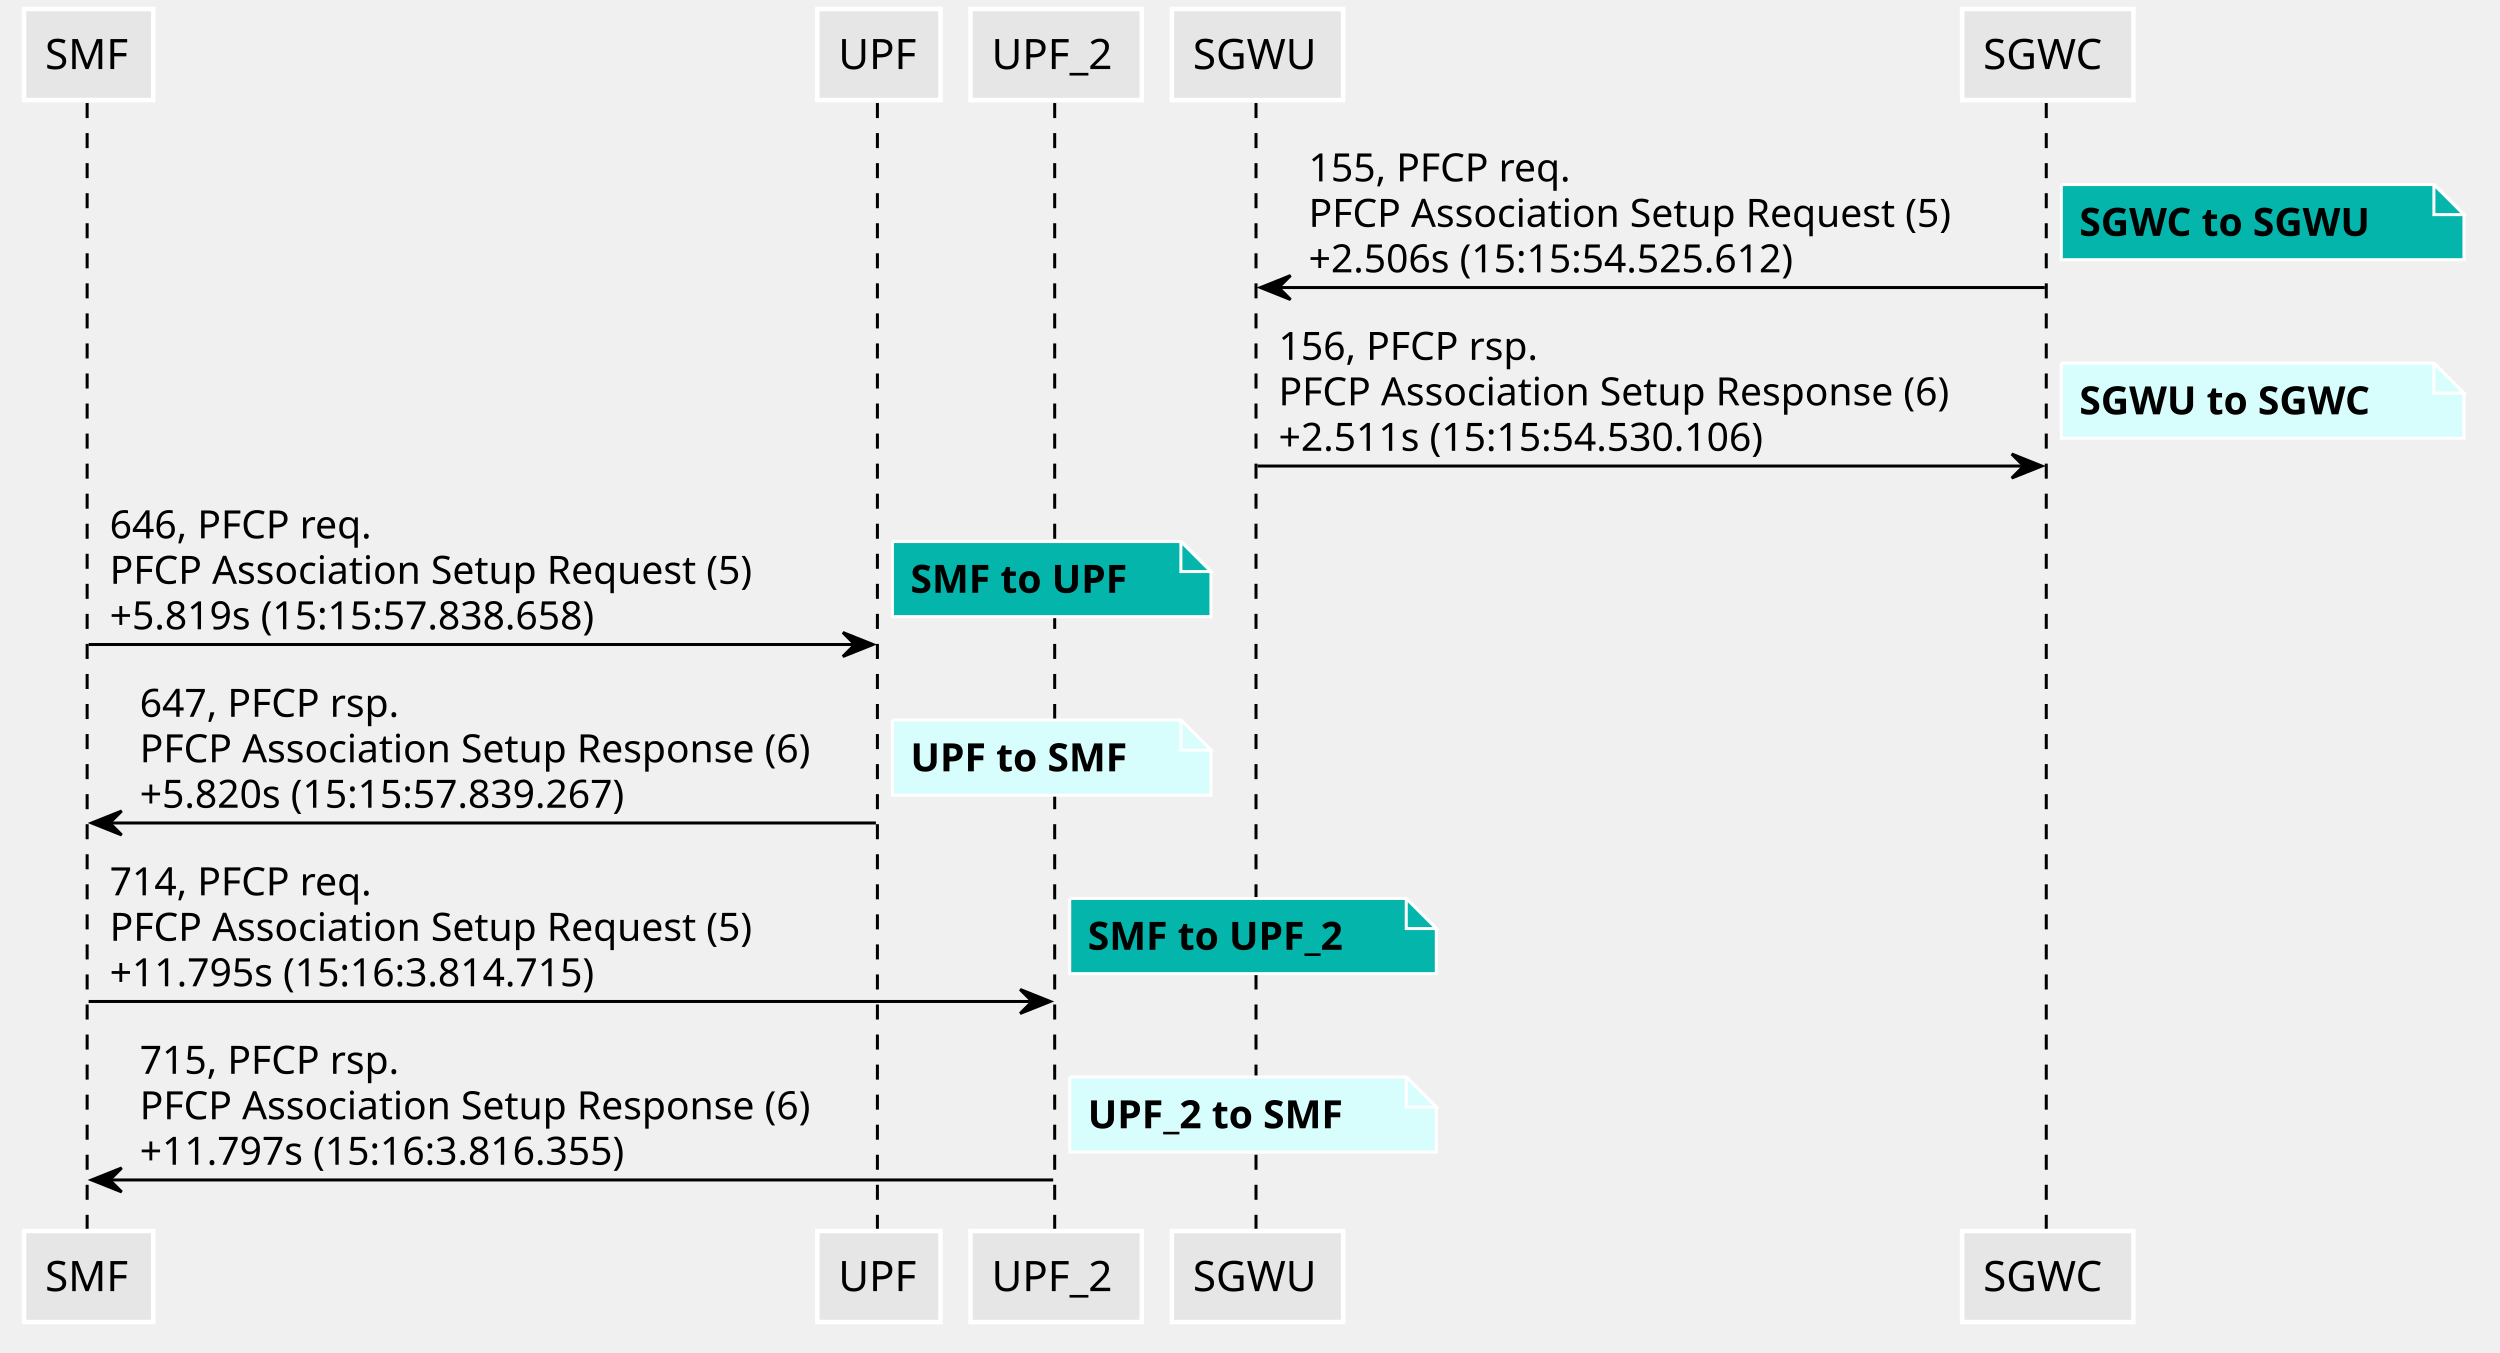
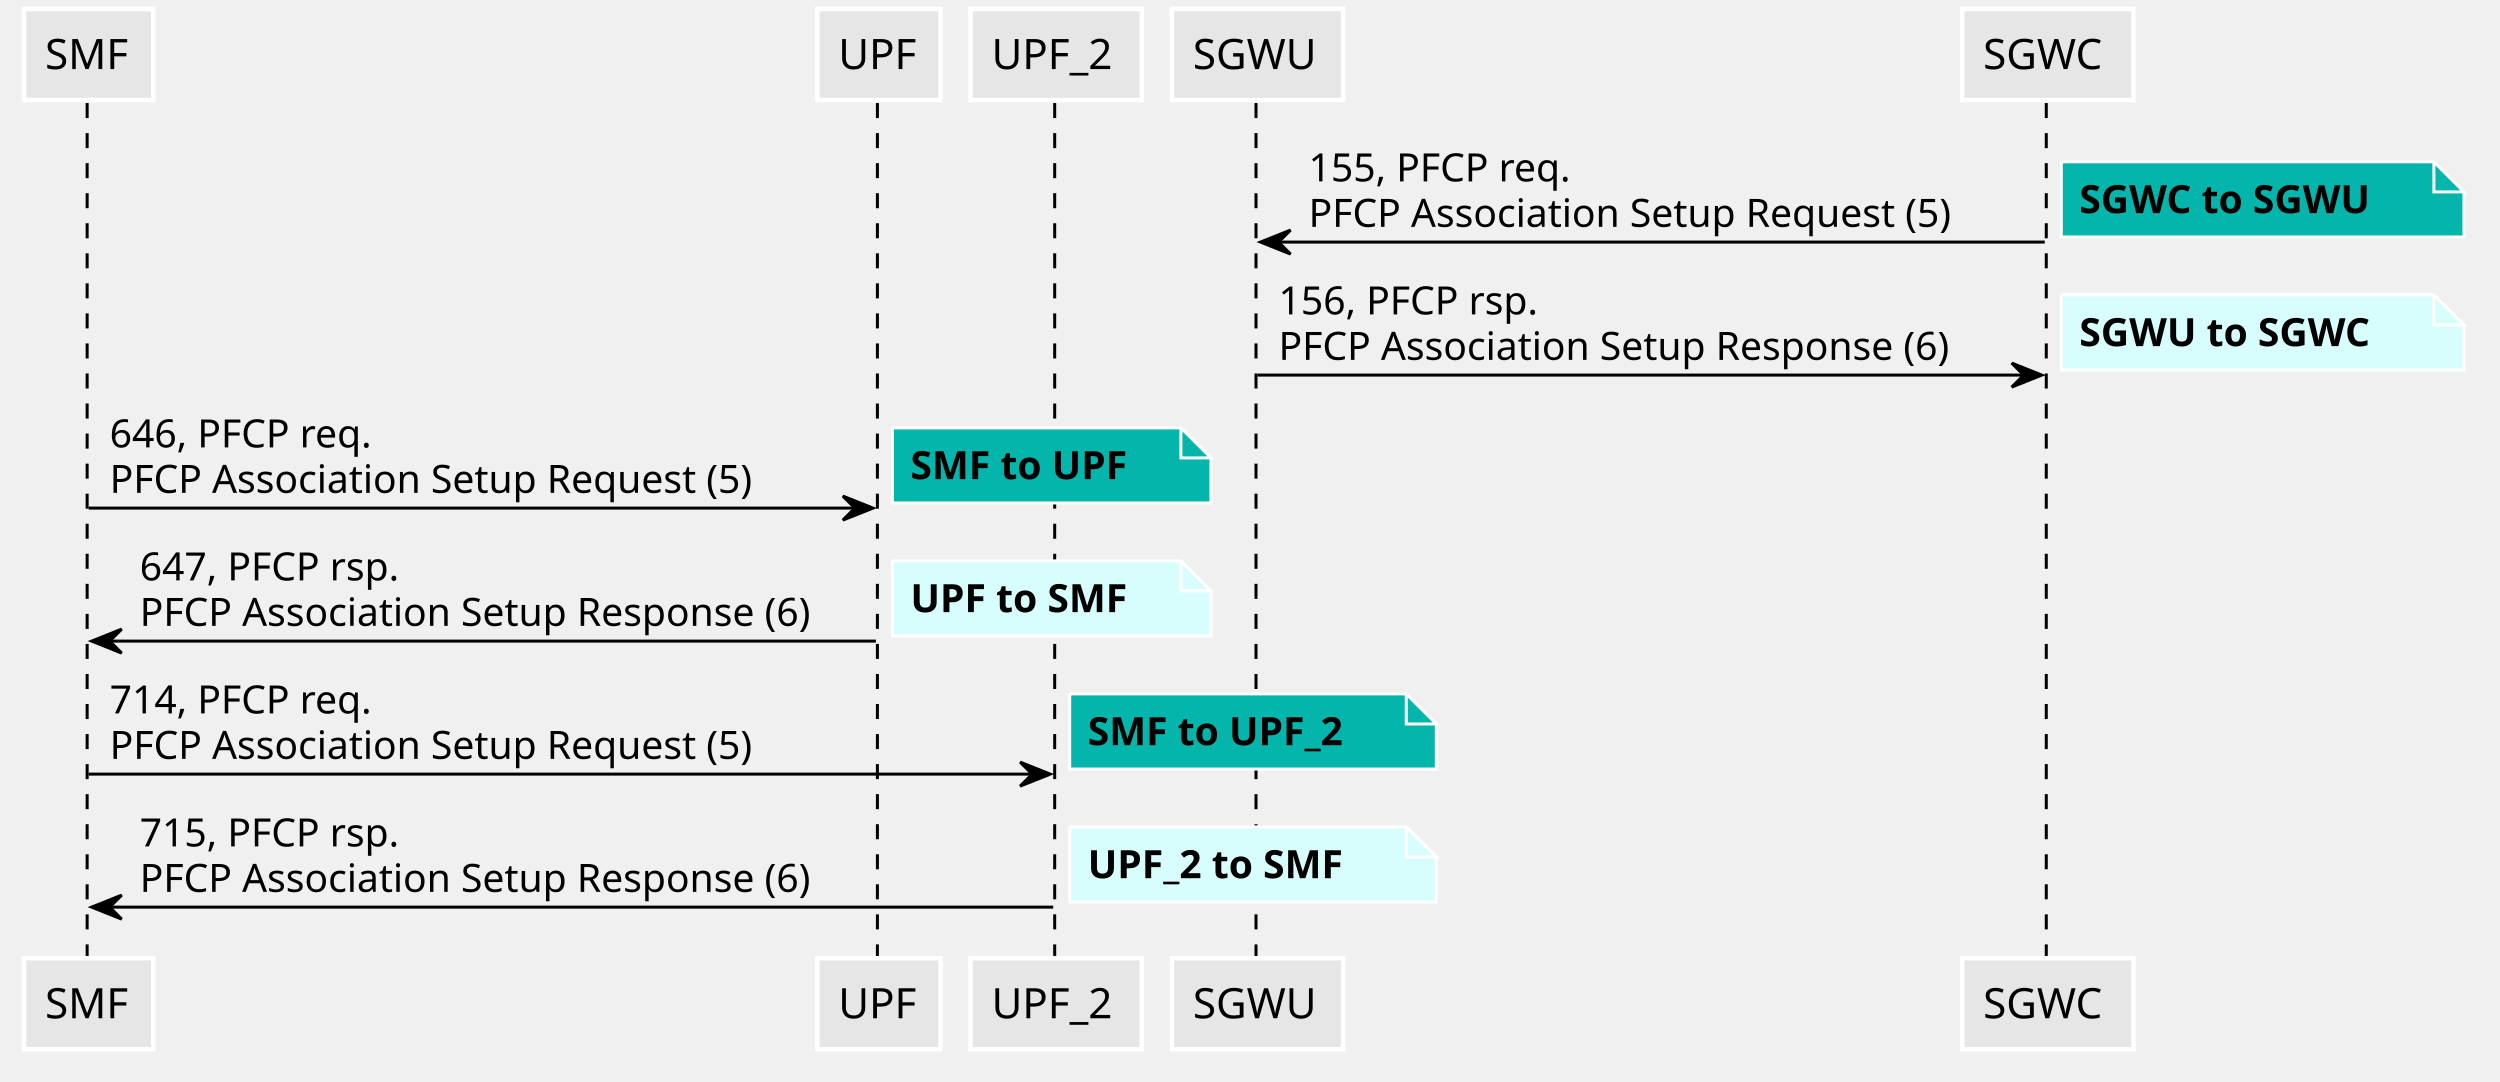
- <svg xmlns="http://www.w3.org/2000/svg" contentScriptType="application/ecmascript" contentStyleType="text/css" height="450px" preserveAspectRatio="none" style="width:832px;height:450px;" version="1.1" viewBox="0 0 832 450" width="832px" zoomAndPan="magnify">
+ <svg xmlns="http://www.w3.org/2000/svg" contentScriptType="application/ecmascript" contentStyleType="text/css" height="360px" preserveAspectRatio="none" style="width:832px;height:360px;" version="1.1" viewBox="0 0 832 360" width="832px" zoomAndPan="magnify">
  <defs />
  <g>
-     <line style="stroke: #000000; stroke-width: 1.0; stroke-dasharray: 5.0,5.0;" x1="29" x2="29" y1="34.297" y2="410.688" />
-     <line style="stroke: #000000; stroke-width: 1.0; stroke-dasharray: 5.0,5.0;" x1="292" x2="292" y1="34.297" y2="410.688" />
-     <line style="stroke: #000000; stroke-width: 1.0; stroke-dasharray: 5.0,5.0;" x1="351" x2="351" y1="34.297" y2="410.688" />
-     <line style="stroke: #000000; stroke-width: 1.0; stroke-dasharray: 5.0,5.0;" x1="418" x2="418" y1="34.297" y2="410.688" />
-     <line style="stroke: #000000; stroke-width: 1.0; stroke-dasharray: 5.0,5.0;" x1="681" x2="681" y1="34.297" y2="410.688" />
+     <line style="stroke: #000000; stroke-width: 1.0; stroke-dasharray: 5.0,5.0;" x1="29" x2="29" y1="34.297" y2="319.891" />
+     <line style="stroke: #000000; stroke-width: 1.0; stroke-dasharray: 5.0,5.0;" x1="292" x2="292" y1="34.297" y2="319.891" />
+     <line style="stroke: #000000; stroke-width: 1.0; stroke-dasharray: 5.0,5.0;" x1="351" x2="351" y1="34.297" y2="319.891" />
+     <line style="stroke: #000000; stroke-width: 1.0; stroke-dasharray: 5.0,5.0;" x1="418" x2="418" y1="34.297" y2="319.891" />
+     <line style="stroke: #000000; stroke-width: 1.0; stroke-dasharray: 5.0,5.0;" x1="681" x2="681" y1="34.297" y2="319.891" />
    <rect fill="#E6E6E6" height="30.297" style="stroke: #FFFFFF; stroke-width: 1.5;" width="43" x="8" y="3" />
    <text fill="#000000" font-family="sans-serif" font-size="14" lengthAdjust="spacingAndGlyphs" textLength="29" x="15" y="22.995">SMF</text>
-     <rect fill="#E6E6E6" height="30.297" style="stroke: #FFFFFF; stroke-width: 1.5;" width="43" x="8" y="409.688" />
-     <text fill="#000000" font-family="sans-serif" font-size="14" lengthAdjust="spacingAndGlyphs" textLength="29" x="15" y="429.683">SMF</text>
+     <rect fill="#E6E6E6" height="30.297" style="stroke: #FFFFFF; stroke-width: 1.5;" width="43" x="8" y="318.891" />
+     <text fill="#000000" font-family="sans-serif" font-size="14" lengthAdjust="spacingAndGlyphs" textLength="29" x="15" y="338.886">SMF</text>
    <rect fill="#E6E6E6" height="30.297" style="stroke: #FFFFFF; stroke-width: 1.5;" width="41" x="272" y="3" />
    <text fill="#000000" font-family="sans-serif" font-size="14" lengthAdjust="spacingAndGlyphs" textLength="27" x="279" y="22.995">UPF</text>
-     <rect fill="#E6E6E6" height="30.297" style="stroke: #FFFFFF; stroke-width: 1.5;" width="41" x="272" y="409.688" />
-     <text fill="#000000" font-family="sans-serif" font-size="14" lengthAdjust="spacingAndGlyphs" textLength="27" x="279" y="429.683">UPF</text>
+     <rect fill="#E6E6E6" height="30.297" style="stroke: #FFFFFF; stroke-width: 1.5;" width="41" x="272" y="318.891" />
+     <text fill="#000000" font-family="sans-serif" font-size="14" lengthAdjust="spacingAndGlyphs" textLength="27" x="279" y="338.886">UPF</text>
    <rect fill="#E6E6E6" height="30.297" style="stroke: #FFFFFF; stroke-width: 1.5;" width="57" x="323" y="3" />
    <text fill="#000000" font-family="sans-serif" font-size="14" lengthAdjust="spacingAndGlyphs" textLength="43" x="330" y="22.995">UPF_2</text>
-     <rect fill="#E6E6E6" height="30.297" style="stroke: #FFFFFF; stroke-width: 1.5;" width="57" x="323" y="409.688" />
-     <text fill="#000000" font-family="sans-serif" font-size="14" lengthAdjust="spacingAndGlyphs" textLength="43" x="330" y="429.683">UPF_2</text>
+     <rect fill="#E6E6E6" height="30.297" style="stroke: #FFFFFF; stroke-width: 1.5;" width="57" x="323" y="318.891" />
+     <text fill="#000000" font-family="sans-serif" font-size="14" lengthAdjust="spacingAndGlyphs" textLength="43" x="330" y="338.886">UPF_2</text>
    <rect fill="#E6E6E6" height="30.297" style="stroke: #FFFFFF; stroke-width: 1.5;" width="57" x="390" y="3" />
    <text fill="#000000" font-family="sans-serif" font-size="14" lengthAdjust="spacingAndGlyphs" textLength="43" x="397" y="22.995">SGWU</text>
-     <rect fill="#E6E6E6" height="30.297" style="stroke: #FFFFFF; stroke-width: 1.5;" width="57" x="390" y="409.688" />
-     <text fill="#000000" font-family="sans-serif" font-size="14" lengthAdjust="spacingAndGlyphs" textLength="43" x="397" y="429.683">SGWU</text>
+     <rect fill="#E6E6E6" height="30.297" style="stroke: #FFFFFF; stroke-width: 1.5;" width="57" x="390" y="318.891" />
+     <text fill="#000000" font-family="sans-serif" font-size="14" lengthAdjust="spacingAndGlyphs" textLength="43" x="397" y="338.886">SGWU</text>
    <rect fill="#E6E6E6" height="30.297" style="stroke: #FFFFFF; stroke-width: 1.5;" width="57" x="653" y="3" />
    <text fill="#000000" font-family="sans-serif" font-size="14" lengthAdjust="spacingAndGlyphs" textLength="43" x="660" y="22.995">SGWC</text>
-     <rect fill="#E6E6E6" height="30.297" style="stroke: #FFFFFF; stroke-width: 1.5;" width="57" x="653" y="409.688" />
-     <text fill="#000000" font-family="sans-serif" font-size="14" lengthAdjust="spacingAndGlyphs" textLength="43" x="660" y="429.683">SGWC</text>
-     <polygon fill="#000000" points="429.5,91.695,419.5,95.695,429.5,99.695,425.5,95.695" style="stroke: #000000; stroke-width: 1.0;" />
-     <line style="stroke: #000000; stroke-width: 1.0;" x1="423.5" x2="680.5" y1="95.695" y2="95.695" />
+     <rect fill="#E6E6E6" height="30.297" style="stroke: #FFFFFF; stroke-width: 1.5;" width="57" x="653" y="318.891" />
+     <text fill="#000000" font-family="sans-serif" font-size="14" lengthAdjust="spacingAndGlyphs" textLength="43" x="660" y="338.886">SGWC</text>
+     <polygon fill="#000000" points="429.5,76.562,419.5,80.562,429.5,84.562,425.5,80.562" style="stroke: #000000; stroke-width: 1.0;" />
+     <line style="stroke: #000000; stroke-width: 1.0;" x1="423.5" x2="680.5" y1="80.562" y2="80.562" />
    <text fill="#000000" font-family="sans-serif" font-size="13" lengthAdjust="spacingAndGlyphs" textLength="93" x="435.5" y="60.364">155, PFCP req.</text>
    <text fill="#000000" font-family="sans-serif" font-size="13" lengthAdjust="spacingAndGlyphs" textLength="229" x="435.5" y="75.497">PFCP Association Setup Request (5)</text>
-     <text fill="#000000" font-family="sans-serif" font-size="13" lengthAdjust="spacingAndGlyphs" textLength="180" x="435.5" y="90.629">+2.506s (15:15:54.525.612)</text>
-     <path d="M686,61.43 L686,86.43 L820,86.43 L820,71.43 L810,61.43 L686,61.43 " fill="#03B5AA" style="stroke: #FFFFFF; stroke-width: 1.0;" />
-     <path d="M810,61.43 L810,71.43 L820,71.43 L810,61.43 " fill="#03B5AA" style="stroke: #FFFFFF; stroke-width: 1.0;" />
-     <text fill="#000000" font-family="sans-serif" font-size="13" font-weight="bold" lengthAdjust="spacingAndGlyphs" textLength="113" x="692" y="78.497">SGWC to SGWU</text>
-     <polygon fill="#000000" points="669.5,151.094,679.5,155.094,669.5,159.094,673.5,155.094" style="stroke: #000000; stroke-width: 1.0;" />
-     <line style="stroke: #000000; stroke-width: 1.0;" x1="418.5" x2="675.5" y1="155.094" y2="155.094" />
-     <text fill="#000000" font-family="sans-serif" font-size="13" lengthAdjust="spacingAndGlyphs" textLength="92" x="425.5" y="119.762">156, PFCP rsp.</text>
-     <text fill="#000000" font-family="sans-serif" font-size="13" lengthAdjust="spacingAndGlyphs" textLength="239" x="425.5" y="134.895">PFCP Association Setup Response (6)</text>
-     <text fill="#000000" font-family="sans-serif" font-size="13" lengthAdjust="spacingAndGlyphs" textLength="180" x="425.5" y="150.028">+2.511s (15:15:54.530.106)</text>
-     <path d="M686,120.828 L686,145.828 L820,145.828 L820,130.828 L810,120.828 L686,120.828 " fill="#D7FEFC" style="stroke: #FFFFFF; stroke-width: 1.0;" />
-     <path d="M810,120.828 L810,130.828 L820,130.828 L810,120.828 " fill="#D7FEFC" style="stroke: #FFFFFF; stroke-width: 1.0;" />
-     <text fill="#000000" font-family="sans-serif" font-size="13" font-weight="bold" lengthAdjust="spacingAndGlyphs" textLength="113" x="692" y="137.895">SGWU to SGWC</text>
-     <polygon fill="#000000" points="280.5,210.492,290.5,214.492,280.5,218.492,284.5,214.492" style="stroke: #000000; stroke-width: 1.0;" />
-     <line style="stroke: #000000; stroke-width: 1.0;" x1="29.5" x2="286.5" y1="214.492" y2="214.492" />
-     <text fill="#000000" font-family="sans-serif" font-size="13" lengthAdjust="spacingAndGlyphs" textLength="93" x="36.5" y="179.161">646, PFCP req.</text>
-     <text fill="#000000" font-family="sans-serif" font-size="13" lengthAdjust="spacingAndGlyphs" textLength="229" x="36.5" y="194.293">PFCP Association Setup Request (5)</text>
-     <text fill="#000000" font-family="sans-serif" font-size="13" lengthAdjust="spacingAndGlyphs" textLength="180" x="36.5" y="209.426">+5.819s (15:15:57.838.658)</text>
-     <path d="M297,180.227 L297,205.227 L403,205.227 L403,190.227 L393,180.227 L297,180.227 " fill="#03B5AA" style="stroke: #FFFFFF; stroke-width: 1.0;" />
-     <path d="M393,180.227 L393,190.227 L403,190.227 L393,180.227 " fill="#03B5AA" style="stroke: #FFFFFF; stroke-width: 1.0;" />
-     <text fill="#000000" font-family="sans-serif" font-size="13" font-weight="bold" lengthAdjust="spacingAndGlyphs" textLength="85" x="303" y="197.293">SMF to UPF</text>
-     <polygon fill="#000000" points="40.5,269.891,30.5,273.891,40.5,277.891,36.5,273.891" style="stroke: #000000; stroke-width: 1.0;" />
-     <line style="stroke: #000000; stroke-width: 1.0;" x1="34.5" x2="291.5" y1="273.891" y2="273.891" />
-     <text fill="#000000" font-family="sans-serif" font-size="13" lengthAdjust="spacingAndGlyphs" textLength="92" x="46.5" y="238.559">647, PFCP rsp.</text>
-     <text fill="#000000" font-family="sans-serif" font-size="13" lengthAdjust="spacingAndGlyphs" textLength="239" x="46.5" y="253.692">PFCP Association Setup Response (6)</text>
-     <text fill="#000000" font-family="sans-serif" font-size="13" lengthAdjust="spacingAndGlyphs" textLength="180" x="46.5" y="268.825">+5.820s (15:15:57.839.267)</text>
-     <path d="M297,239.625 L297,264.625 L403,264.625 L403,249.625 L393,239.625 L297,239.625 " fill="#D7FEFC" style="stroke: #FFFFFF; stroke-width: 1.0;" />
-     <path d="M393,239.625 L393,249.625 L403,249.625 L393,239.625 " fill="#D7FEFC" style="stroke: #FFFFFF; stroke-width: 1.0;" />
-     <text fill="#000000" font-family="sans-serif" font-size="13" font-weight="bold" lengthAdjust="spacingAndGlyphs" textLength="85" x="303" y="256.692">UPF to SMF</text>
-     <polygon fill="#000000" points="339.5,329.289,349.5,333.289,339.5,337.289,343.5,333.289" style="stroke: #000000; stroke-width: 1.0;" />
-     <line style="stroke: #000000; stroke-width: 1.0;" x1="29.5" x2="345.5" y1="333.289" y2="333.289" />
-     <text fill="#000000" font-family="sans-serif" font-size="13" lengthAdjust="spacingAndGlyphs" textLength="93" x="36.5" y="297.957">714, PFCP req.</text>
-     <text fill="#000000" font-family="sans-serif" font-size="13" lengthAdjust="spacingAndGlyphs" textLength="229" x="36.5" y="313.09">PFCP Association Setup Request (5)</text>
-     <text fill="#000000" font-family="sans-serif" font-size="13" lengthAdjust="spacingAndGlyphs" textLength="180" x="36.5" y="328.223">+11.795s (15:16:3.814.715)</text>
-     <path d="M356,299.023 L356,324.023 L478,324.023 L478,309.023 L468,299.023 L356,299.023 " fill="#03B5AA" style="stroke: #FFFFFF; stroke-width: 1.0;" />
-     <path d="M468,299.023 L468,309.023 L478,309.023 L468,299.023 " fill="#03B5AA" style="stroke: #FFFFFF; stroke-width: 1.0;" />
-     <text fill="#000000" font-family="sans-serif" font-size="13" font-weight="bold" lengthAdjust="spacingAndGlyphs" textLength="101" x="362" y="316.09">SMF to UPF_2</text>
-     <polygon fill="#000000" points="40.5,388.688,30.5,392.688,40.5,396.688,36.5,392.688" style="stroke: #000000; stroke-width: 1.0;" />
-     <line style="stroke: #000000; stroke-width: 1.0;" x1="34.5" x2="350.5" y1="392.688" y2="392.688" />
-     <text fill="#000000" font-family="sans-serif" font-size="13" lengthAdjust="spacingAndGlyphs" textLength="92" x="46.5" y="357.356">715, PFCP rsp.</text>
-     <text fill="#000000" font-family="sans-serif" font-size="13" lengthAdjust="spacingAndGlyphs" textLength="239" x="46.5" y="372.489">PFCP Association Setup Response (6)</text>
-     <text fill="#000000" font-family="sans-serif" font-size="13" lengthAdjust="spacingAndGlyphs" textLength="180" x="46.5" y="387.622">+11.797s (15:16:3.816.355)</text>
-     <path d="M356,358.422 L356,383.422 L478,383.422 L478,368.422 L468,358.422 L356,358.422 " fill="#D7FEFC" style="stroke: #FFFFFF; stroke-width: 1.0;" />
-     <path d="M468,358.422 L468,368.422 L478,368.422 L468,358.422 " fill="#D7FEFC" style="stroke: #FFFFFF; stroke-width: 1.0;" />
-     <text fill="#000000" font-family="sans-serif" font-size="13" font-weight="bold" lengthAdjust="spacingAndGlyphs" textLength="101" x="362" y="375.489">UPF_2 to SMF</text>
+     <path d="M686,53.863 L686,78.863 L820,78.863 L820,63.863 L810,53.863 L686,53.863 " fill="#03B5AA" style="stroke: #FFFFFF; stroke-width: 1.0;" />
+     <path d="M810,53.863 L810,63.863 L820,63.863 L810,53.863 " fill="#03B5AA" style="stroke: #FFFFFF; stroke-width: 1.0;" />
+     <text fill="#000000" font-family="sans-serif" font-size="13" font-weight="bold" lengthAdjust="spacingAndGlyphs" textLength="113" x="692" y="70.93">SGWC to SGWU</text>
+     <polygon fill="#000000" points="669.5,120.828,679.5,124.828,669.5,128.828,673.5,124.828" style="stroke: #000000; stroke-width: 1.0;" />
+     <line style="stroke: #000000; stroke-width: 1.0;" x1="418.5" x2="675.5" y1="124.828" y2="124.828" />
+     <text fill="#000000" font-family="sans-serif" font-size="13" lengthAdjust="spacingAndGlyphs" textLength="92" x="425.5" y="104.629">156, PFCP rsp.</text>
+     <text fill="#000000" font-family="sans-serif" font-size="13" lengthAdjust="spacingAndGlyphs" textLength="239" x="425.5" y="119.762">PFCP Association Setup Response (6)</text>
+     <path d="M686,98.129 L686,123.129 L820,123.129 L820,108.129 L810,98.129 L686,98.129 " fill="#D7FEFC" style="stroke: #FFFFFF; stroke-width: 1.0;" />
+     <path d="M810,98.129 L810,108.129 L820,108.129 L810,98.129 " fill="#D7FEFC" style="stroke: #FFFFFF; stroke-width: 1.0;" />
+     <text fill="#000000" font-family="sans-serif" font-size="13" font-weight="bold" lengthAdjust="spacingAndGlyphs" textLength="113" x="692" y="115.196">SGWU to SGWC</text>
+     <polygon fill="#000000" points="280.5,165.094,290.5,169.094,280.5,173.094,284.5,169.094" style="stroke: #000000; stroke-width: 1.0;" />
+     <line style="stroke: #000000; stroke-width: 1.0;" x1="29.5" x2="286.5" y1="169.094" y2="169.094" />
+     <text fill="#000000" font-family="sans-serif" font-size="13" lengthAdjust="spacingAndGlyphs" textLength="93" x="36.5" y="148.895">646, PFCP req.</text>
+     <text fill="#000000" font-family="sans-serif" font-size="13" lengthAdjust="spacingAndGlyphs" textLength="229" x="36.5" y="164.028">PFCP Association Setup Request (5)</text>
+     <path d="M297,142.394 L297,167.394 L403,167.394 L403,152.394 L393,142.394 L297,142.394 " fill="#03B5AA" style="stroke: #FFFFFF; stroke-width: 1.0;" />
+     <path d="M393,142.394 L393,152.394 L403,152.394 L393,142.394 " fill="#03B5AA" style="stroke: #FFFFFF; stroke-width: 1.0;" />
+     <text fill="#000000" font-family="sans-serif" font-size="13" font-weight="bold" lengthAdjust="spacingAndGlyphs" textLength="85" x="303" y="159.461">SMF to UPF</text>
+     <polygon fill="#000000" points="40.5,209.359,30.5,213.359,40.5,217.359,36.5,213.359" style="stroke: #000000; stroke-width: 1.0;" />
+     <line style="stroke: #000000; stroke-width: 1.0;" x1="34.5" x2="291.5" y1="213.359" y2="213.359" />
+     <text fill="#000000" font-family="sans-serif" font-size="13" lengthAdjust="spacingAndGlyphs" textLength="92" x="46.5" y="193.161">647, PFCP rsp.</text>
+     <text fill="#000000" font-family="sans-serif" font-size="13" lengthAdjust="spacingAndGlyphs" textLength="239" x="46.5" y="208.293">PFCP Association Setup Response (6)</text>
+     <path d="M297,186.66 L297,211.66 L403,211.66 L403,196.66 L393,186.66 L297,186.66 " fill="#D7FEFC" style="stroke: #FFFFFF; stroke-width: 1.0;" />
+     <path d="M393,186.66 L393,196.66 L403,196.66 L393,186.66 " fill="#D7FEFC" style="stroke: #FFFFFF; stroke-width: 1.0;" />
+     <text fill="#000000" font-family="sans-serif" font-size="13" font-weight="bold" lengthAdjust="spacingAndGlyphs" textLength="85" x="303" y="203.727">UPF to SMF</text>
+     <polygon fill="#000000" points="339.5,253.625,349.5,257.625,339.5,261.625,343.5,257.625" style="stroke: #000000; stroke-width: 1.0;" />
+     <line style="stroke: #000000; stroke-width: 1.0;" x1="29.5" x2="345.5" y1="257.625" y2="257.625" />
+     <text fill="#000000" font-family="sans-serif" font-size="13" lengthAdjust="spacingAndGlyphs" textLength="93" x="36.5" y="237.426">714, PFCP req.</text>
+     <text fill="#000000" font-family="sans-serif" font-size="13" lengthAdjust="spacingAndGlyphs" textLength="229" x="36.5" y="252.559">PFCP Association Setup Request (5)</text>
+     <path d="M356,230.926 L356,255.926 L478,255.926 L478,240.926 L468,230.926 L356,230.926 " fill="#03B5AA" style="stroke: #FFFFFF; stroke-width: 1.0;" />
+     <path d="M468,230.926 L468,240.926 L478,240.926 L468,230.926 " fill="#03B5AA" style="stroke: #FFFFFF; stroke-width: 1.0;" />
+     <text fill="#000000" font-family="sans-serif" font-size="13" font-weight="bold" lengthAdjust="spacingAndGlyphs" textLength="101" x="362" y="247.993">SMF to UPF_2</text>
+     <polygon fill="#000000" points="40.5,297.891,30.5,301.891,40.5,305.891,36.5,301.891" style="stroke: #000000; stroke-width: 1.0;" />
+     <line style="stroke: #000000; stroke-width: 1.0;" x1="34.5" x2="350.5" y1="301.891" y2="301.891" />
+     <text fill="#000000" font-family="sans-serif" font-size="13" lengthAdjust="spacingAndGlyphs" textLength="92" x="46.5" y="281.692">715, PFCP rsp.</text>
+     <text fill="#000000" font-family="sans-serif" font-size="13" lengthAdjust="spacingAndGlyphs" textLength="239" x="46.5" y="296.825">PFCP Association Setup Response (6)</text>
+     <path d="M356,275.191 L356,300.191 L478,300.191 L478,285.191 L468,275.191 L356,275.191 " fill="#D7FEFC" style="stroke: #FFFFFF; stroke-width: 1.0;" />
+     <path d="M468,275.191 L468,285.191 L478,285.191 L468,275.191 " fill="#D7FEFC" style="stroke: #FFFFFF; stroke-width: 1.0;" />
+     <text fill="#000000" font-family="sans-serif" font-size="13" font-weight="bold" lengthAdjust="spacingAndGlyphs" textLength="101" x="362" y="292.258">UPF_2 to SMF</text>
  </g>
</svg>
